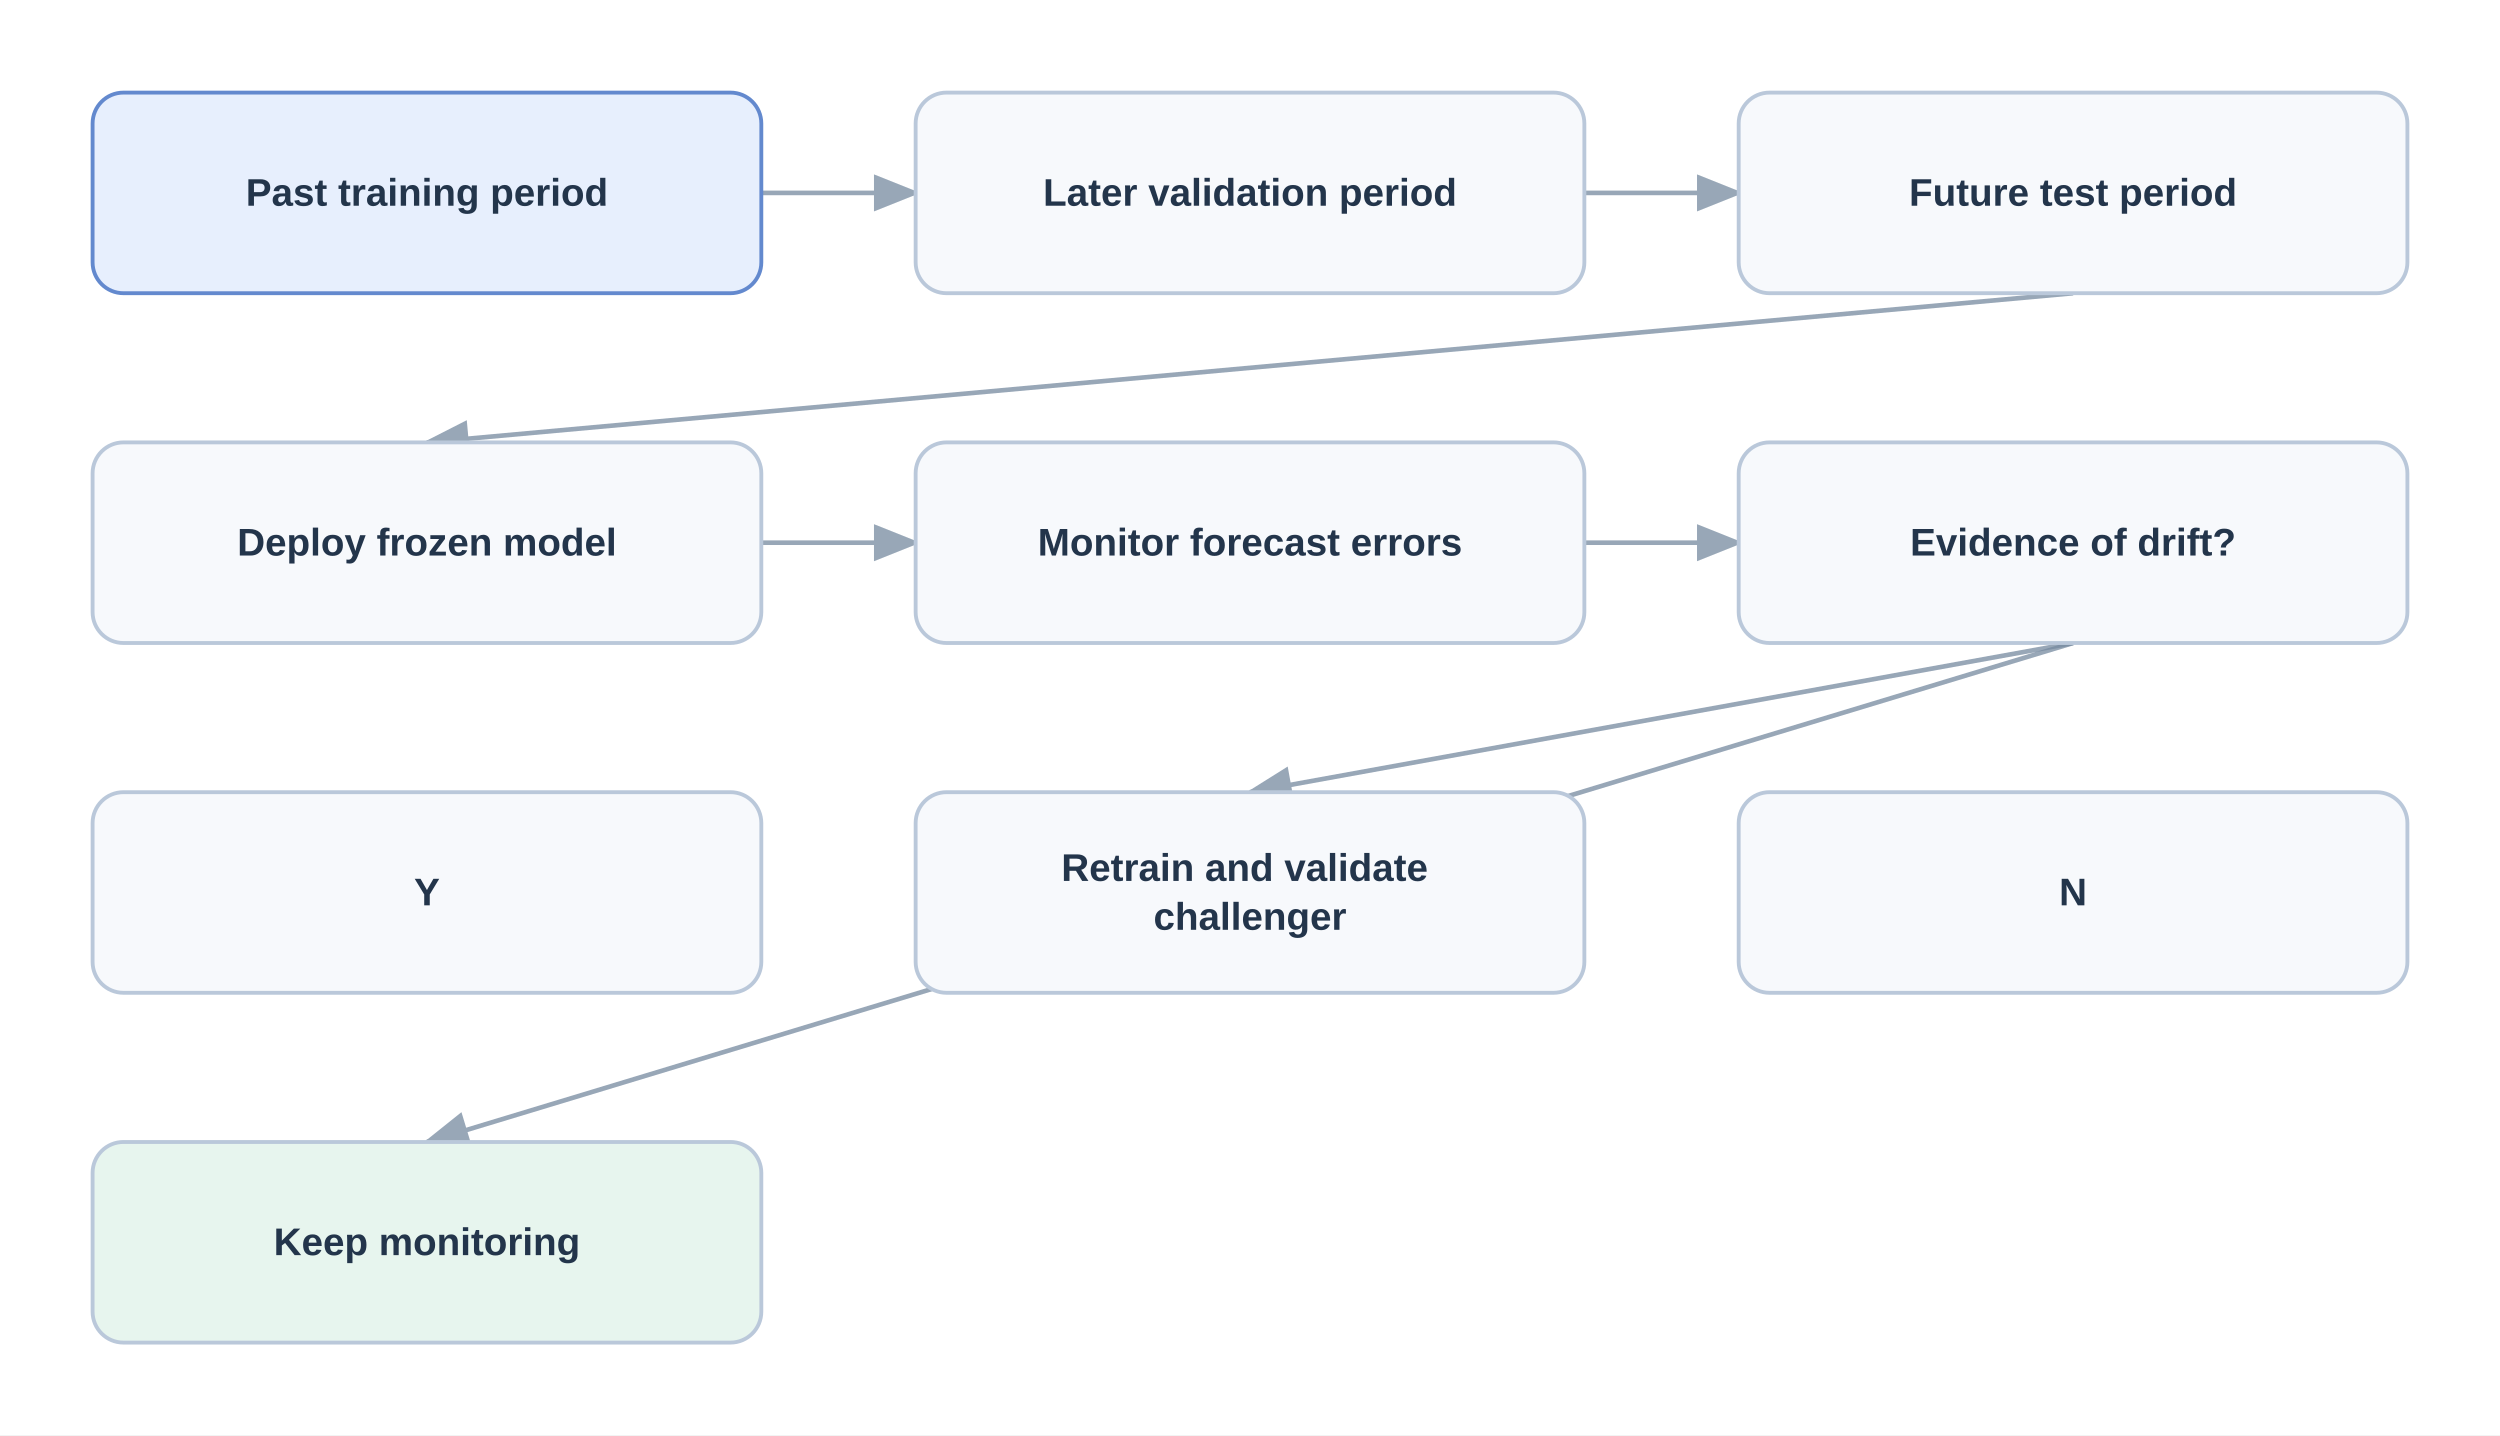
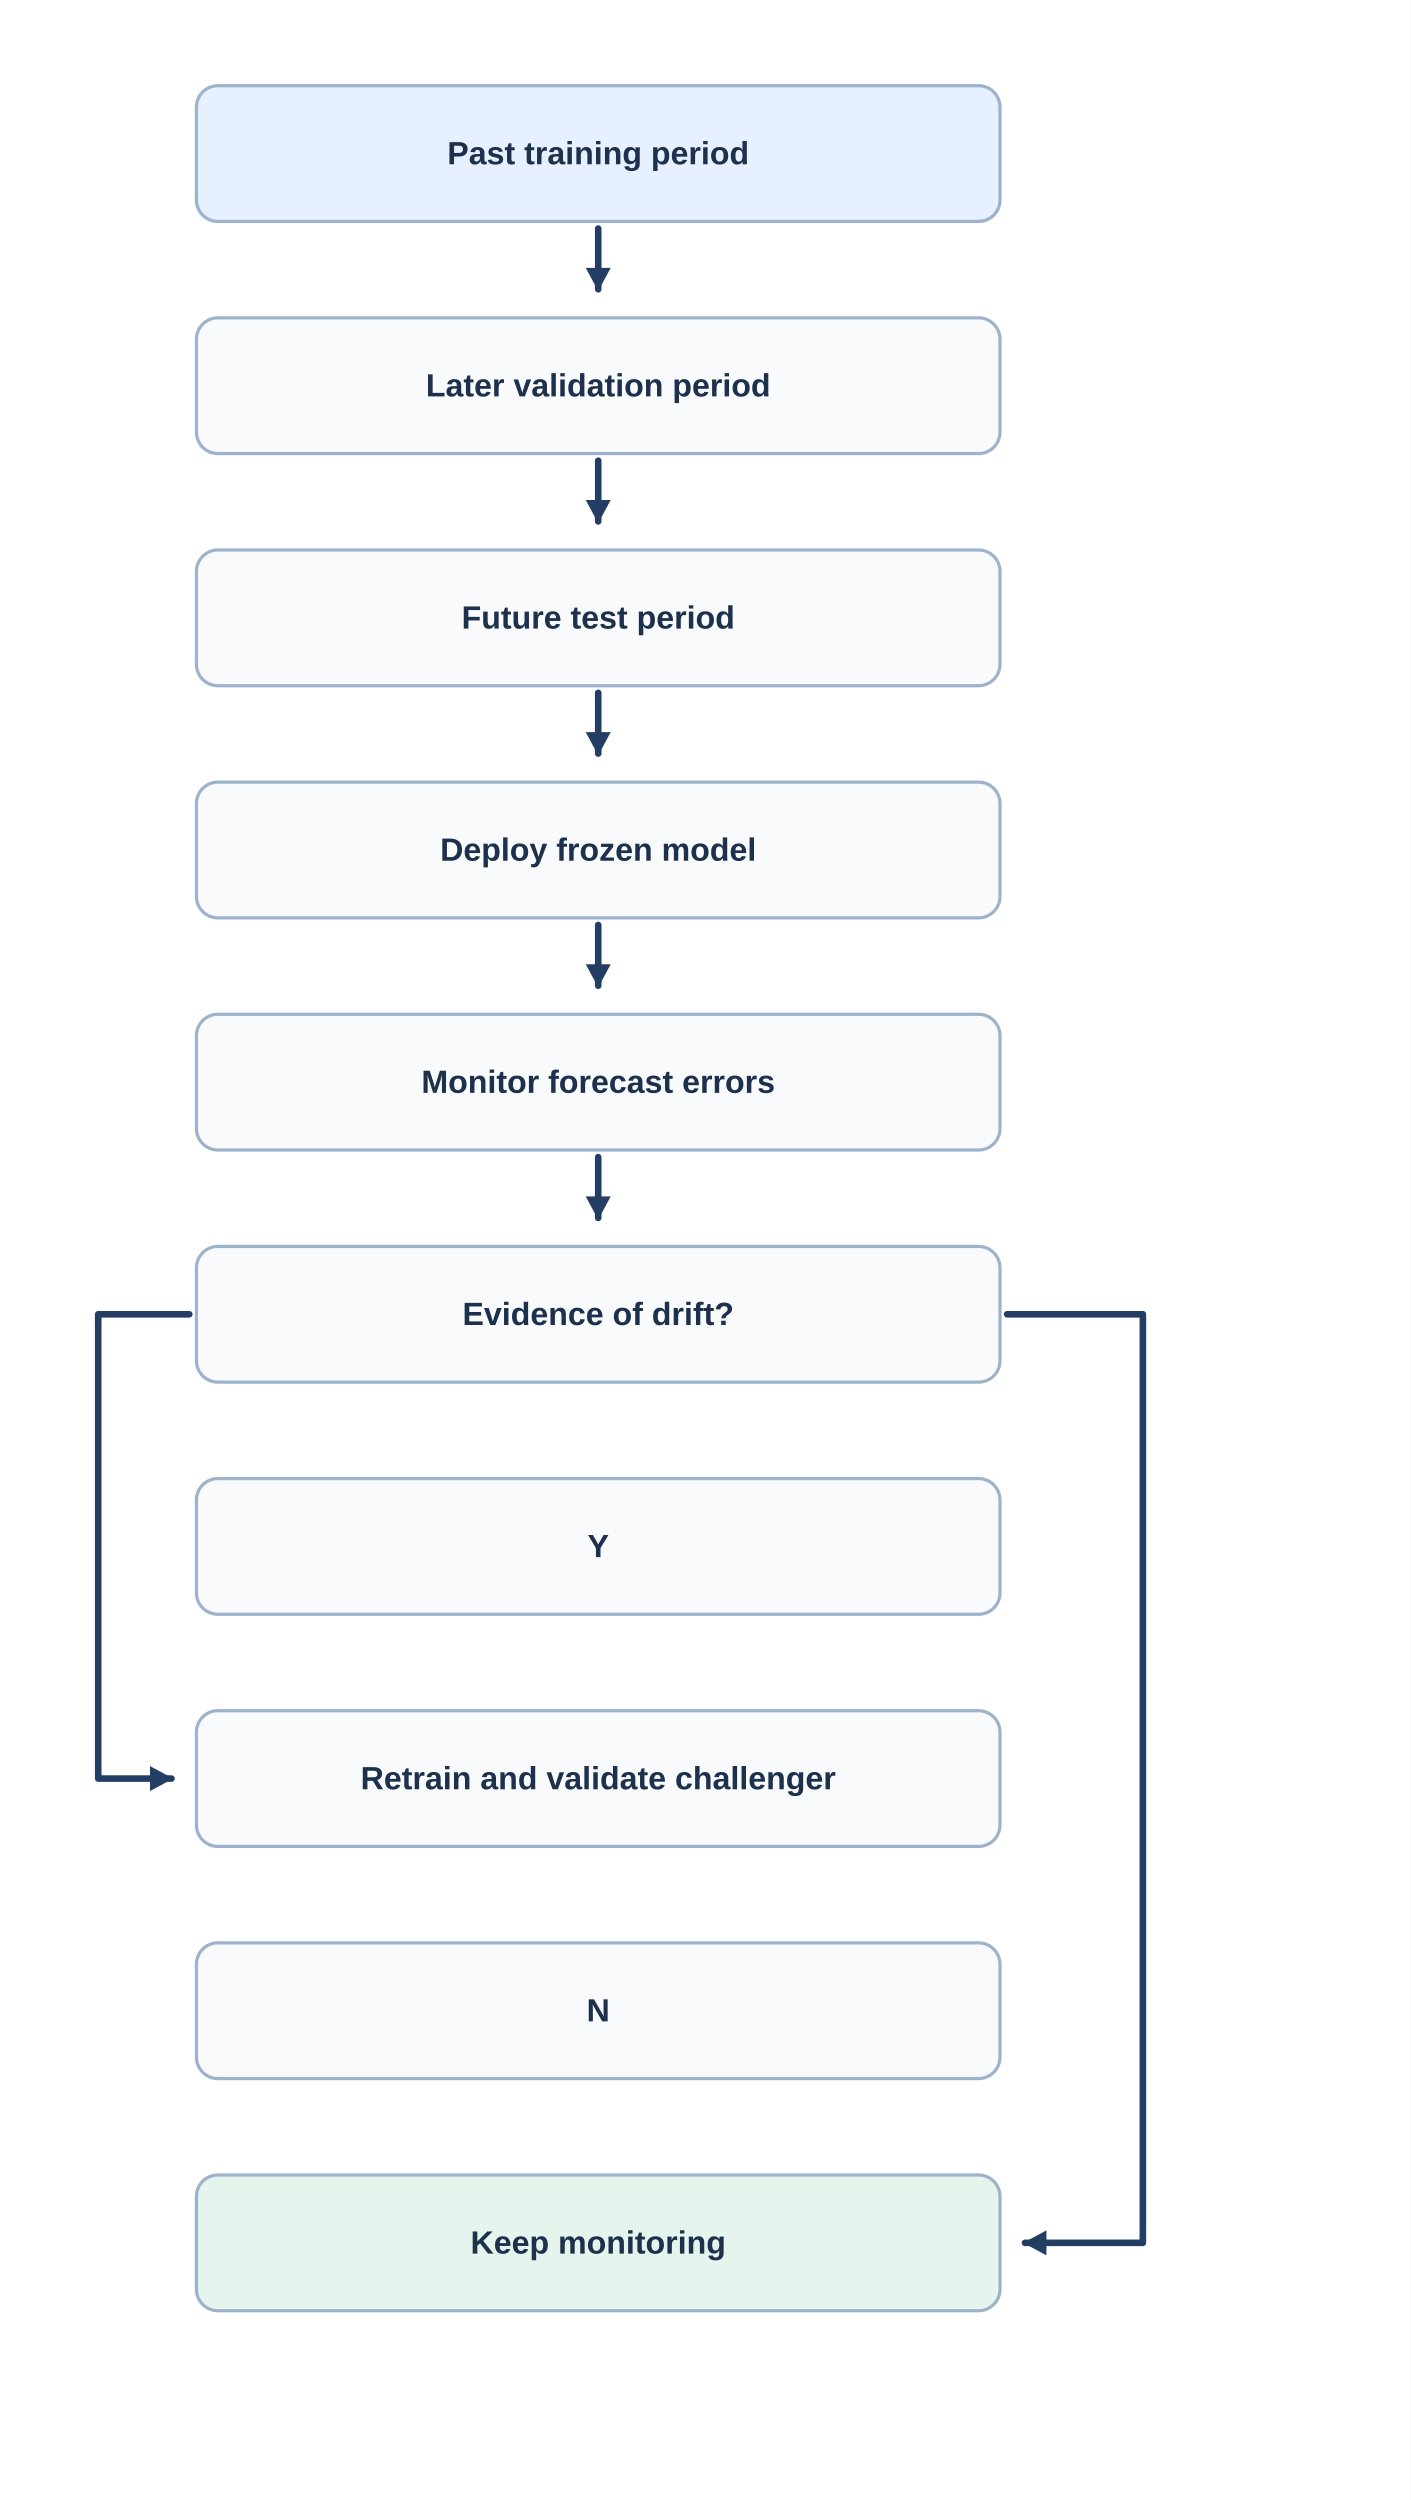
- <svg xmlns="http://www.w3.org/2000/svg" role="img" aria-label="Figure 17 Past training period process diagram" viewBox="0 0 972 558" width="972" height="558">
+ <svg xmlns="http://www.w3.org/2000/svg" width="790" height="1400" viewBox="0 0 790 1400" role="img" aria-label="Improved theory figure 17">
  <defs>
-     <marker id="arrow" markerWidth="10" markerHeight="8" refX="9" refY="4" orient="auto">
-       <path d="M 0 0 L 10 4 L 0 8 Z" fill="#75899f" />
+     <marker id="arrowhead" markerUnits="userSpaceOnUse" markerWidth="16" markerHeight="16" refX="13" refY="8" orient="auto">
+       <path d="M1 1 L14 8 L1 15 Z" fill="#243d63" />
    </marker>
  </defs>
-   <rect width="100%" height="100%" fill="#ffffff" />
-   <path d="M 296 75 L 356 75" fill="none" stroke="#75899f" stroke-width="1.8" marker-end="url(#arrow)" opacity=".75" />
-   <path d="M 616 75 L 676 75" fill="none" stroke="#75899f" stroke-width="1.8" marker-end="url(#arrow)" opacity=".75" />
-   <path d="M 806 114 L 166 172" fill="none" stroke="#75899f" stroke-width="1.8" marker-end="url(#arrow)" opacity=".75" />
-   <path d="M 296 211 L 356 211" fill="none" stroke="#75899f" stroke-width="1.8" marker-end="url(#arrow)" opacity=".75" />
-   <path d="M 616 211 L 676 211" fill="none" stroke="#75899f" stroke-width="1.8" marker-end="url(#arrow)" opacity=".75" />
-   <path d="M 806 250 L 486 308" fill="none" stroke="#75899f" stroke-width="1.8" marker-end="url(#arrow)" opacity=".75" />
-   <path d="M 806 250 L 166 444" fill="none" stroke="#75899f" stroke-width="1.8" marker-end="url(#arrow)" opacity=".75" />
-   <rect x="36" y="36" width="260" height="78" rx="12" fill="#e7effd" stroke="#6389ce" stroke-width="1.5" />
-   <text x="166" y="80" text-anchor="middle" font-size="15" font-weight="600" font-family="Arial,Helvetica,sans-serif" fill="#23354b">
-     <tspan x="166" dy="0">Past training period</tspan>
+   <rect width="100%" height="100%" fill="white" />
+   <path d="M335,128 V162" stroke="#243d63" stroke-width="3.7" stroke-linecap="round" stroke-linejoin="round" fill="none" marker-end="url(#arrowhead)" />
+   <path d="M335,258 V292" stroke="#243d63" stroke-width="3.7" stroke-linecap="round" stroke-linejoin="round" fill="none" marker-end="url(#arrowhead)" />
+   <path d="M335,388 V422" stroke="#243d63" stroke-width="3.7" stroke-linecap="round" stroke-linejoin="round" fill="none" marker-end="url(#arrowhead)" />
+   <path d="M335,518 V552" stroke="#243d63" stroke-width="3.7" stroke-linecap="round" stroke-linejoin="round" fill="none" marker-end="url(#arrowhead)" />
+   <path d="M335,648 V682" stroke="#243d63" stroke-width="3.7" stroke-linecap="round" stroke-linejoin="round" fill="none" marker-end="url(#arrowhead)" />
+   <path d="M106,736 H55 V996 H96" stroke="#243d63" stroke-width="3.7" stroke-linecap="round" stroke-linejoin="round" fill="none" marker-end="url(#arrowhead)" />
+   <path d="M564,736 H640 V1256 H574" stroke="#243d63" stroke-width="3.7" stroke-linecap="round" stroke-linejoin="round" fill="none" marker-end="url(#arrowhead)" />
+   <rect x="110" y="48" width="450" height="76" rx="12" fill="#e7f0ff" stroke="#9db2cb" stroke-width="1.8" />
+   <text x="335" y="92" font-family="Arial,sans-serif" font-size="18" font-weight="600" fill="#1d304c" text-anchor="middle">
+     <tspan x="335" dy="0">Past training period</tspan>
  </text>
-   <rect x="356" y="36" width="260" height="78" rx="12" fill="#f7f9fc" stroke="#bac8da" stroke-width="1.5" />
-   <text x="486" y="80" text-anchor="middle" font-size="15" font-weight="600" font-family="Arial,Helvetica,sans-serif" fill="#23354b">
-     <tspan x="486" dy="0">Later validation period</tspan>
+   <rect x="110" y="178" width="450" height="76" rx="12" fill="#f8fafc" stroke="#9db2cb" stroke-width="1.8" />
+   <text x="335" y="222" font-family="Arial,sans-serif" font-size="18" font-weight="600" fill="#1d304c" text-anchor="middle">
+     <tspan x="335" dy="0">Later validation period</tspan>
  </text>
-   <rect x="676" y="36" width="260" height="78" rx="12" fill="#f7f9fc" stroke="#bac8da" stroke-width="1.5" />
-   <text x="806" y="80" text-anchor="middle" font-size="15" font-weight="600" font-family="Arial,Helvetica,sans-serif" fill="#23354b">
-     <tspan x="806" dy="0">Future test period</tspan>
+   <rect x="110" y="308" width="450" height="76" rx="12" fill="#f8fafc" stroke="#9db2cb" stroke-width="1.8" />
+   <text x="335" y="352" font-family="Arial,sans-serif" font-size="18" font-weight="600" fill="#1d304c" text-anchor="middle">
+     <tspan x="335" dy="0">Future test period</tspan>
  </text>
-   <rect x="36" y="172" width="260" height="78" rx="12" fill="#f7f9fc" stroke="#bac8da" stroke-width="1.5" />
-   <text x="166" y="216" text-anchor="middle" font-size="15" font-weight="600" font-family="Arial,Helvetica,sans-serif" fill="#23354b">
-     <tspan x="166" dy="0">Deploy frozen model</tspan>
+   <rect x="110" y="438" width="450" height="76" rx="12" fill="#f8fafc" stroke="#9db2cb" stroke-width="1.8" />
+   <text x="335" y="482" font-family="Arial,sans-serif" font-size="18" font-weight="600" fill="#1d304c" text-anchor="middle">
+     <tspan x="335" dy="0">Deploy frozen model</tspan>
  </text>
-   <rect x="356" y="172" width="260" height="78" rx="12" fill="#f7f9fc" stroke="#bac8da" stroke-width="1.5" />
-   <text x="486" y="216" text-anchor="middle" font-size="15" font-weight="600" font-family="Arial,Helvetica,sans-serif" fill="#23354b">
-     <tspan x="486" dy="0">Monitor forecast errors</tspan>
+   <rect x="110" y="568" width="450" height="76" rx="12" fill="#f8fafc" stroke="#9db2cb" stroke-width="1.8" />
+   <text x="335" y="612" font-family="Arial,sans-serif" font-size="18" font-weight="600" fill="#1d304c" text-anchor="middle">
+     <tspan x="335" dy="0">Monitor forecast errors</tspan>
  </text>
-   <rect x="676" y="172" width="260" height="78" rx="12" fill="#f7f9fc" stroke="#bac8da" stroke-width="1.5" />
-   <text x="806" y="216" text-anchor="middle" font-size="15" font-weight="600" font-family="Arial,Helvetica,sans-serif" fill="#23354b">
-     <tspan x="806" dy="0">Evidence of drift?</tspan>
+   <rect x="110" y="698" width="450" height="76" rx="12" fill="#f8fafc" stroke="#9db2cb" stroke-width="1.8" />
+   <text x="335" y="742" font-family="Arial,sans-serif" font-size="18" font-weight="600" fill="#1d304c" text-anchor="middle">
+     <tspan x="335" dy="0">Evidence of drift?</tspan>
  </text>
-   <rect x="36" y="308" width="260" height="78" rx="12" fill="#f7f9fc" stroke="#bac8da" stroke-width="1.5" />
-   <text x="166" y="352" text-anchor="middle" font-size="15" font-weight="600" font-family="Arial,Helvetica,sans-serif" fill="#23354b">
-     <tspan x="166" dy="0">Y</tspan>
+   <rect x="110" y="828" width="450" height="76" rx="12" fill="#f8fafc" stroke="#9db2cb" stroke-width="1.8" />
+   <text x="335" y="872" font-family="Arial,sans-serif" font-size="18" font-weight="600" fill="#1d304c" text-anchor="middle">
+     <tspan x="335" dy="0">Y</tspan>
  </text>
-   <rect x="356" y="308" width="260" height="78" rx="12" fill="#f7f9fc" stroke="#bac8da" stroke-width="1.5" />
-   <text x="486" y="342.5" text-anchor="middle" font-size="15" font-weight="600" font-family="Arial,Helvetica,sans-serif" fill="#23354b">
-     <tspan x="486" dy="0">Retrain and validate</tspan>
-     <tspan x="486" dy="19">challenger</tspan>
+   <rect x="110" y="958" width="450" height="76" rx="12" fill="#f8fafc" stroke="#9db2cb" stroke-width="1.8" />
+   <text x="335" y="1002" font-family="Arial,sans-serif" font-size="18" font-weight="600" fill="#1d304c" text-anchor="middle">
+     <tspan x="335" dy="0">Retrain and validate challenger</tspan>
  </text>
-   <rect x="676" y="308" width="260" height="78" rx="12" fill="#f7f9fc" stroke="#bac8da" stroke-width="1.5" />
-   <text x="806" y="352" text-anchor="middle" font-size="15" font-weight="600" font-family="Arial,Helvetica,sans-serif" fill="#23354b">
-     <tspan x="806" dy="0">N</tspan>
+   <rect x="110" y="1088" width="450" height="76" rx="12" fill="#f8fafc" stroke="#9db2cb" stroke-width="1.8" />
+   <text x="335" y="1132" font-family="Arial,sans-serif" font-size="18" font-weight="600" fill="#1d304c" text-anchor="middle">
+     <tspan x="335" dy="0">N</tspan>
  </text>
-   <rect x="36" y="444" width="260" height="78" rx="12" fill="#e7f5ee" stroke="#bac8da" stroke-width="1.5" />
-   <text x="166" y="488" text-anchor="middle" font-size="15" font-weight="600" font-family="Arial,Helvetica,sans-serif" fill="#23354b">
-     <tspan x="166" dy="0">Keep monitoring</tspan>
+   <rect x="110" y="1218" width="450" height="76" rx="12" fill="#e5f5ed" stroke="#9db2cb" stroke-width="1.8" />
+   <text x="335" y="1262" font-family="Arial,sans-serif" font-size="18" font-weight="600" fill="#1d304c" text-anchor="middle">
+     <tspan x="335" dy="0">Keep monitoring</tspan>
  </text>
</svg>
